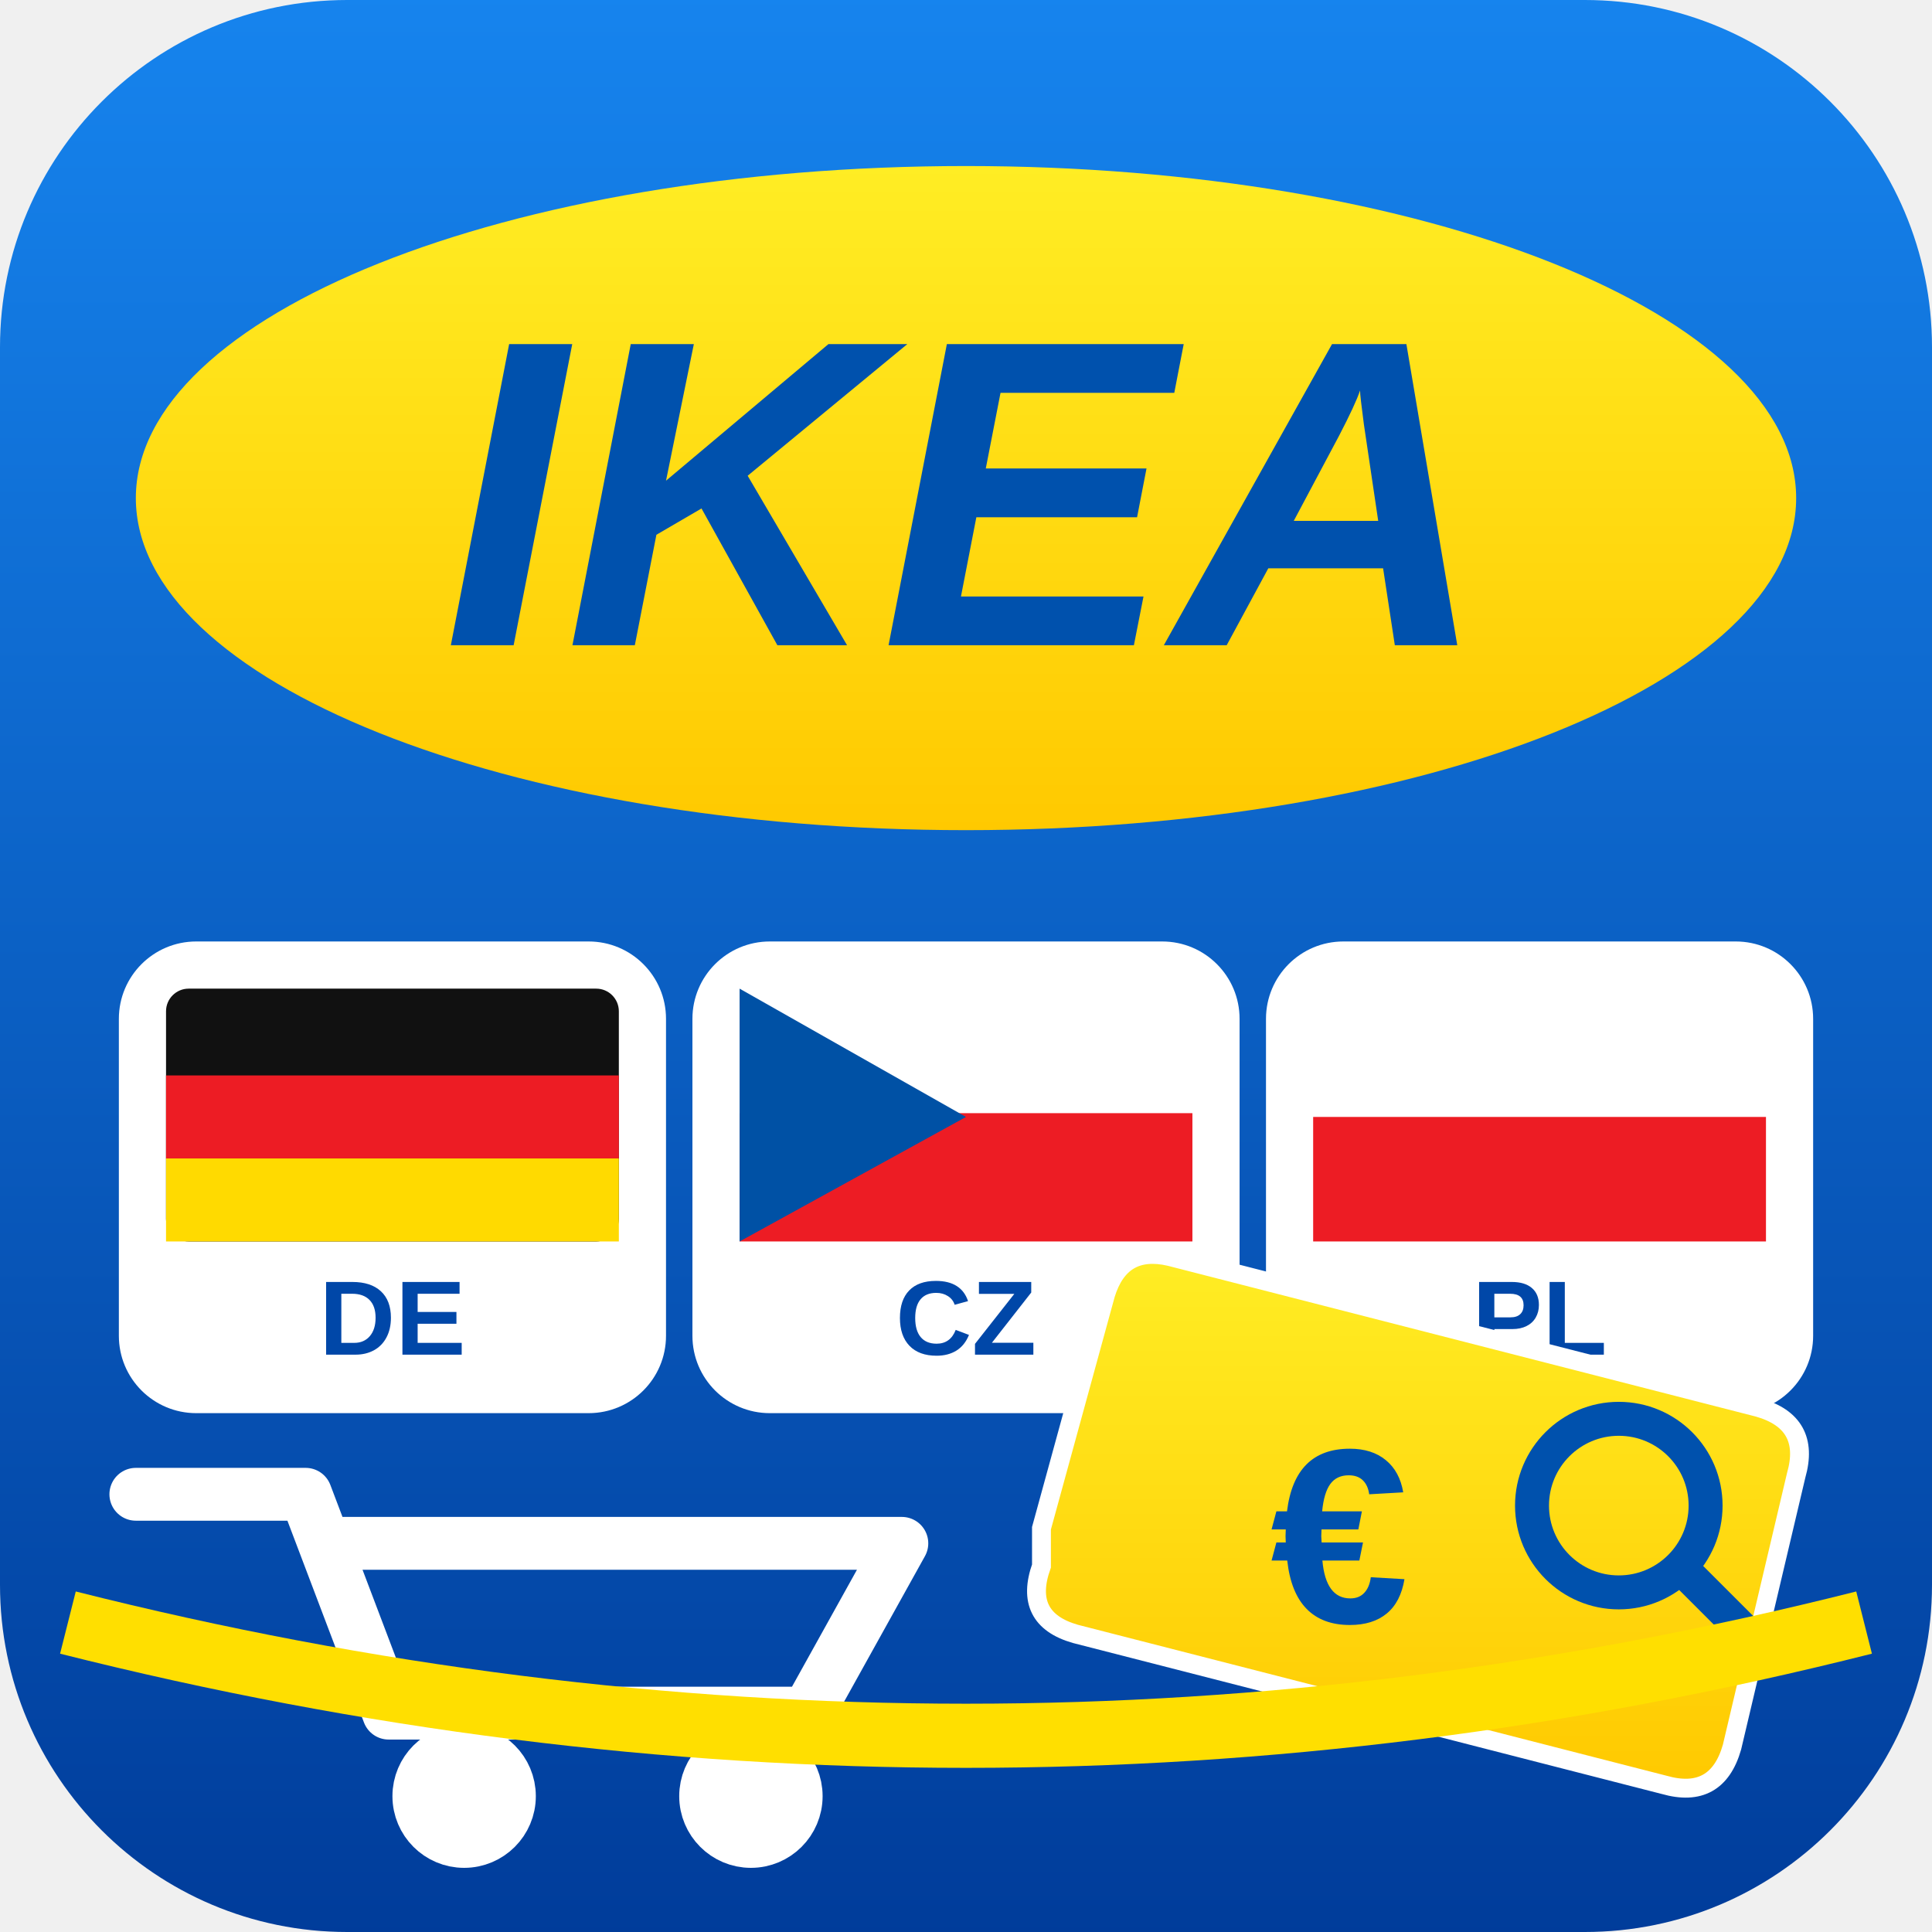
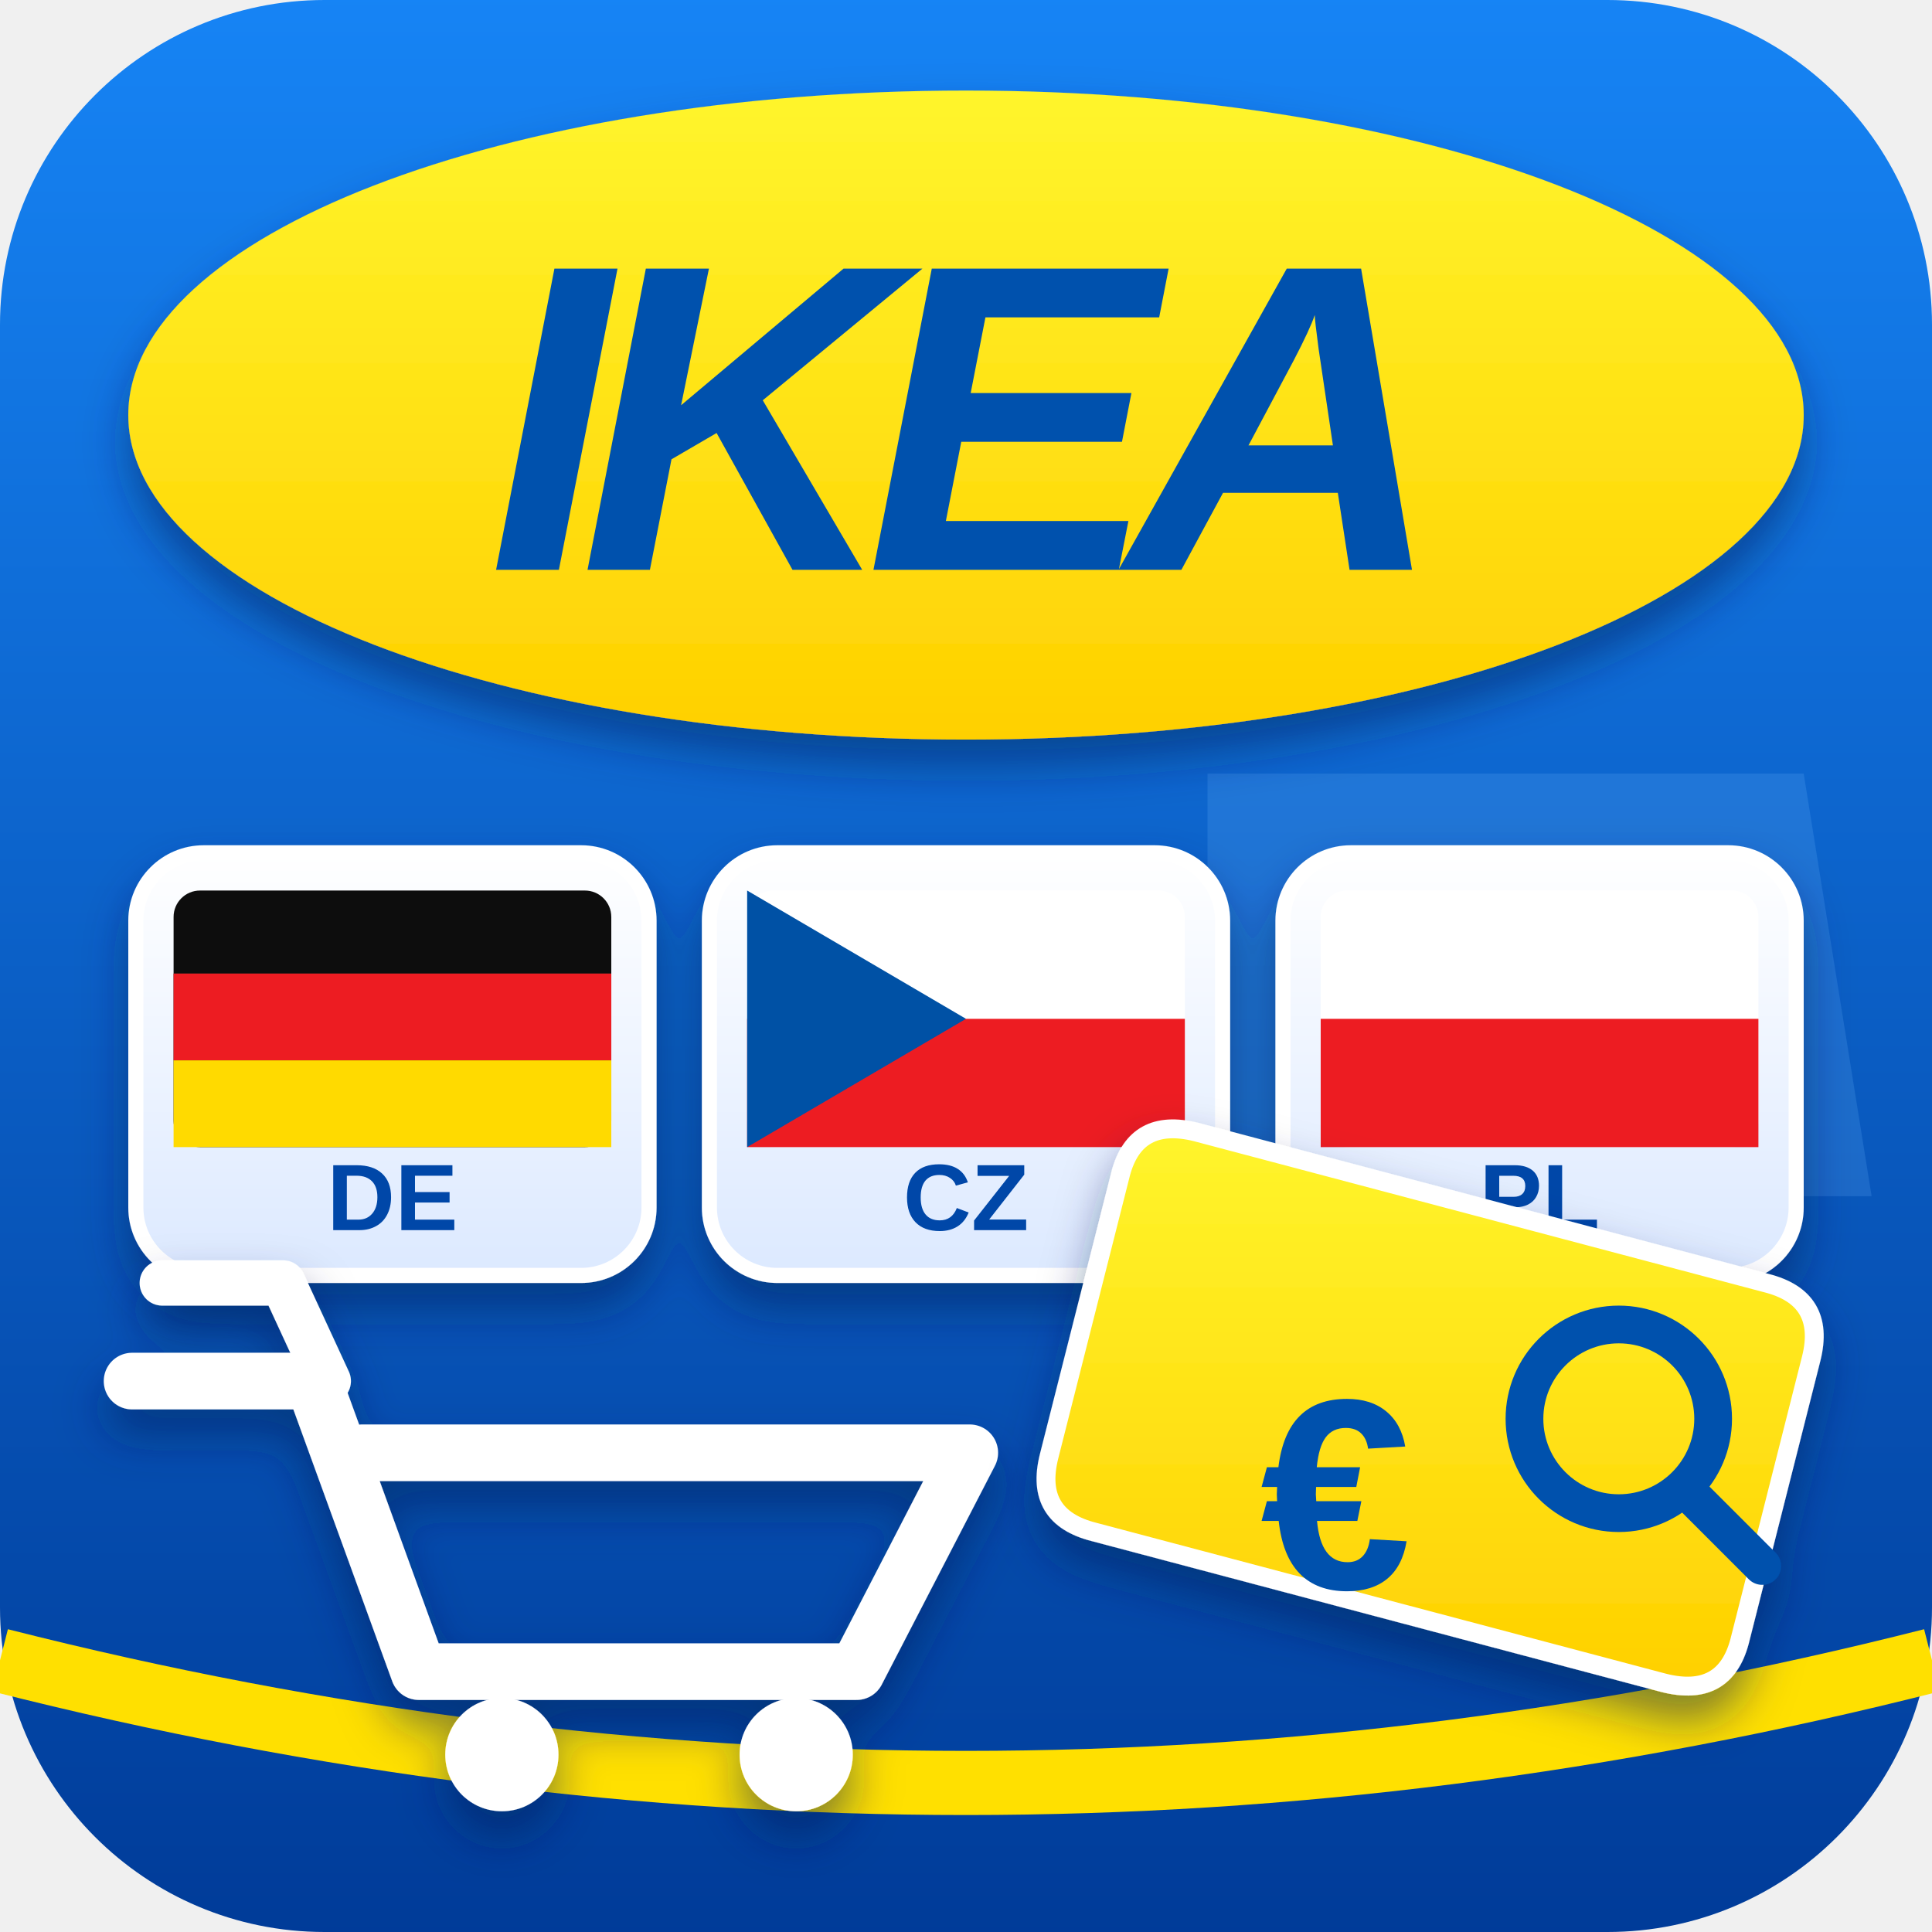
<svg xmlns="http://www.w3.org/2000/svg" viewBox="0 0 512 512">
  <defs>
-     <linearGradient id="b" x2="0" y2="1">
-       <stop stop-color="#1684ee" />
-       <stop offset="1" stop-color="#003c9a" />
+     <linearGradient id="blue" x2="0" y2="1">
+       <stop stop-color="#1684f5" />
+       <stop offset="1" stop-color="#003b98" />
    </linearGradient>
-     <linearGradient id="y" x2="0" y2="1">
-       <stop stop-color="#ffed24" />
-       <stop offset="1" stop-color="#ffc900" />
+     <linearGradient id="yellow" x2="0" y2="1">
+       <stop stop-color="#fff52c" />
+       <stop offset="1" stop-color="#ffd000" />
    </linearGradient>
+     <linearGradient id="white" x2="0" y2="1">
+       <stop stop-color="#fff" />
+       <stop offset="1" stop-color="#dce9ff" />
+     </linearGradient>
+     <filter id="shadow" x="-30%" y="-30%" width="160%" height="170%">
+       <feDropShadow dx="0" dy="7" stdDeviation="6" flood-color="#001c56" flood-opacity=".5" />
+     </filter>
  </defs>
-   <rect width="512" height="512" rx="92" fill="url(#b)" />
-   <ellipse cx="256" cy="132" rx="220" ry="88" fill="url(#y)" />
-   <text x="256" y="171" text-anchor="middle" font-family="Arial" font-size="116" font-weight="900" font-style="italic" fill="#0051ad">IKEA</text>
-   <g stroke="#fff" stroke-width="5">
-     <rect x="34" y="252" width="140" height="120" rx="18" fill="#fff" />
-     <rect x="186" y="252" width="140" height="120" rx="18" fill="#fff" />
-     <rect x="338" y="252" width="140" height="120" rx="18" fill="#fff" />
+   <rect width="512" height="512" rx="86" fill="url(#blue)" />
+   <path d="M0 440Q256 505 512 440" fill="none" stroke="#ffe000" stroke-width="17" />
+   <path d="M320 205l158 0 18 112-176 0z" fill="#72baff" opacity=".18" />
+   <g filter="url(#shadow)">
+     <ellipse cx="256" cy="110" rx="222" ry="86" fill="url(#yellow)" />
+     <text x="256" y="151" text-anchor="middle" font-family="Arial,sans-serif" font-size="116" font-weight="900" font-style="italic" letter-spacing="-8" fill="#0051ad">IKEA</text>
  </g>
-   <g>
-     <rect x="44" y="262" width="120" height="67" rx="6" fill="#111" />
-     <path d="M44 285h120v22H44z" fill="#ed1c24" />
-     <path d="M44 307h120v22H44z" fill="#ffda00" />
-     <rect x="196" y="262" width="120" height="67" rx="6" fill="#fff" />
-     <path d="M196 295h120v34H196z" fill="#ed1c24" />
-     <path d="M196 262l60 34-60 33z" fill="#0051a5" />
-     <rect x="348" y="262" width="120" height="67" rx="6" fill="#fff" />
-     <path d="M348 296h120v33H348z" fill="#ed1c24" />
+   <g filter="url(#shadow)">
+     <g>
+       <rect x="36" y="226" width="136" height="112" rx="18" fill="url(#white)" stroke="#fff" stroke-width="4" />
+       <rect x="46" y="236" width="116" height="68" rx="7" fill="#111" />
+       <path d="M46 258h116v23H46z" fill="#ed1c24" />
+       <path d="M46 281h116v23H46z" fill="#ffda00" />
+       <text x="104" y="326" text-anchor="middle" font-family="Arial" font-size="25" font-weight="900" fill="#0047a8">DE</text>
+     </g>
+     <g>
+       <rect x="188" y="226" width="136" height="112" rx="18" fill="url(#white)" stroke="#fff" stroke-width="4" />
+       <rect x="198" y="236" width="116" height="68" rx="7" fill="#fff" />
+       <path d="M198 270h116v34H198z" fill="#ed1c24" />
+       <path d="M198 236l58 34-58 34z" fill="#0051a5" />
+       <text x="256" y="326" text-anchor="middle" font-family="Arial" font-size="25" font-weight="900" fill="#0047a8">CZ</text>
+     </g>
+     <g>
+       <rect x="340" y="226" width="136" height="112" rx="18" fill="url(#white)" stroke="#fff" stroke-width="4" />
+       <rect x="350" y="236" width="116" height="68" rx="7" fill="#fff" />
+       <path d="M350 270h116v34H350z" fill="#ed1c24" />
+       <text x="408" y="326" text-anchor="middle" font-family="Arial" font-size="25" font-weight="900" fill="#0047a8">PL</text>
+     </g>
  </g>
-   <g font-family="Arial" font-weight="bold" font-size="28" fill="#0047a8" text-anchor="middle">
-     <text x="104" y="359">DE</text>
-     <text x="256" y="359">CZ</text>
-     <text x="408" y="359">PL</text>
+   <g filter="url(#shadow)" fill="none" stroke="#fff" stroke-linecap="round" stroke-linejoin="round">
+     <path d="M35 366h48l28 77h116l30-58H96" stroke-width="15" />
+     <circle cx="133" cy="465" r="15" fill="#fff" stroke="none" />
+     <circle cx="211" cy="465" r="15" fill="#fff" stroke="none" />
+     <path d="M87 366l-12-26H43" stroke-width="12" />
  </g>
-   <g fill="none" stroke="#fff" stroke-width="14" stroke-linecap="round" stroke-linejoin="round">
-     <path d="M36 396h45l22 58h111l25-45H88" />
-     <circle cx="123" cy="476" r="12" fill="#fff" />
-     <circle cx="199" cy="476" r="12" fill="#fff" />
+   <g filter="url(#shadow)">
+     <path d="M278 386l19-75q4-15 20-11l151 40q16 4 12 20l-19 75q-4 15-20 11l-151-40q-16-4-12-20z" fill="url(#yellow)" stroke="#fff" stroke-width="5" />
+     <text x="354" y="421" text-anchor="middle" font-family="Arial,sans-serif" font-size="72" font-weight="900" fill="#0051ad">€</text>
+     <circle cx="429" cy="376" r="25" fill="none" stroke="#0051ad" stroke-width="10" />
+     <path d="M447 395l20 20" fill="none" stroke="#0051ad" stroke-width="10" stroke-linecap="round" />
  </g>
-   <path d="M276 405l17-62q4-13 17-10l156 40q14 4 10 18l-17 72q-4 14-18 10l-156-40q-14-4-9-18z" fill="url(#y)" stroke="#fff" stroke-width="5" />
-   <text x="355" y="430" text-anchor="middle" font-family="Arial" font-size="66" font-weight="900" fill="#0051ad">€</text>
-   <circle cx="429" cy="399" r="23" fill="none" stroke="#0051ad" stroke-width="9" />
-   <path d="M446 416l20 20" stroke="#0051ad" stroke-width="9" stroke-linecap="round" />
-   <path d="M18 430Q256 490 494 430" fill="none" stroke="#ffdf00" stroke-width="17" />
</svg>
